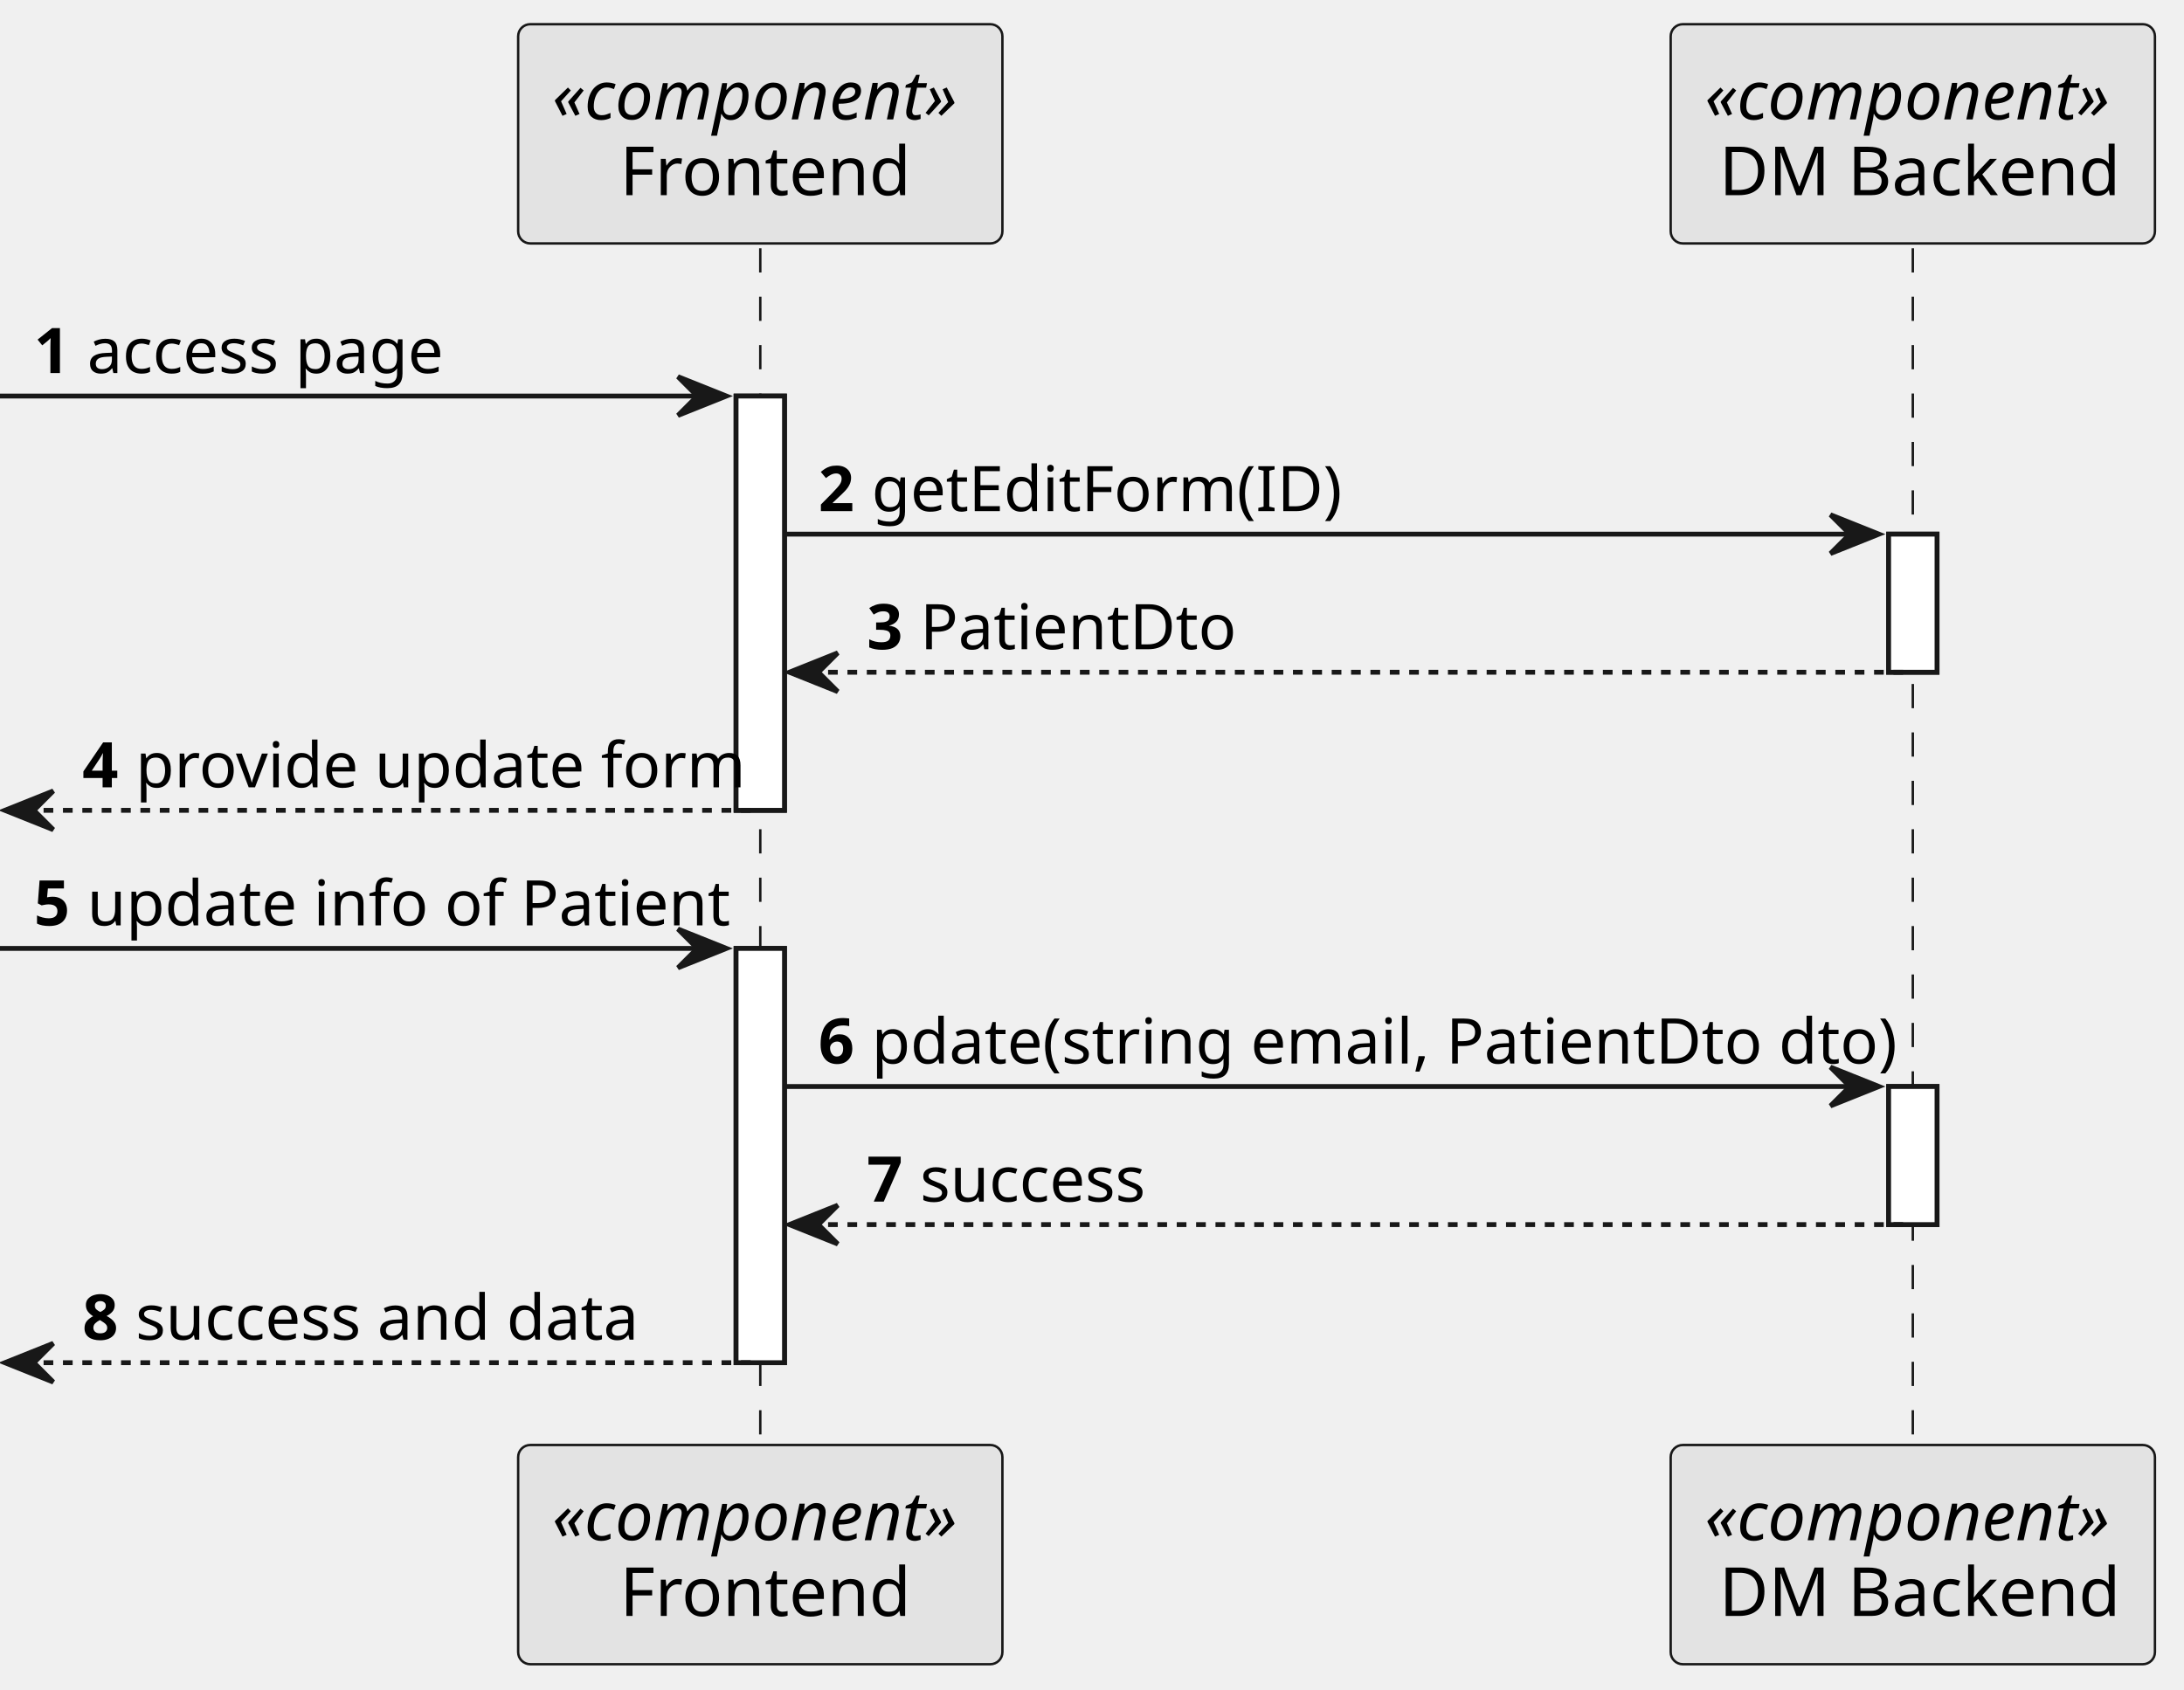
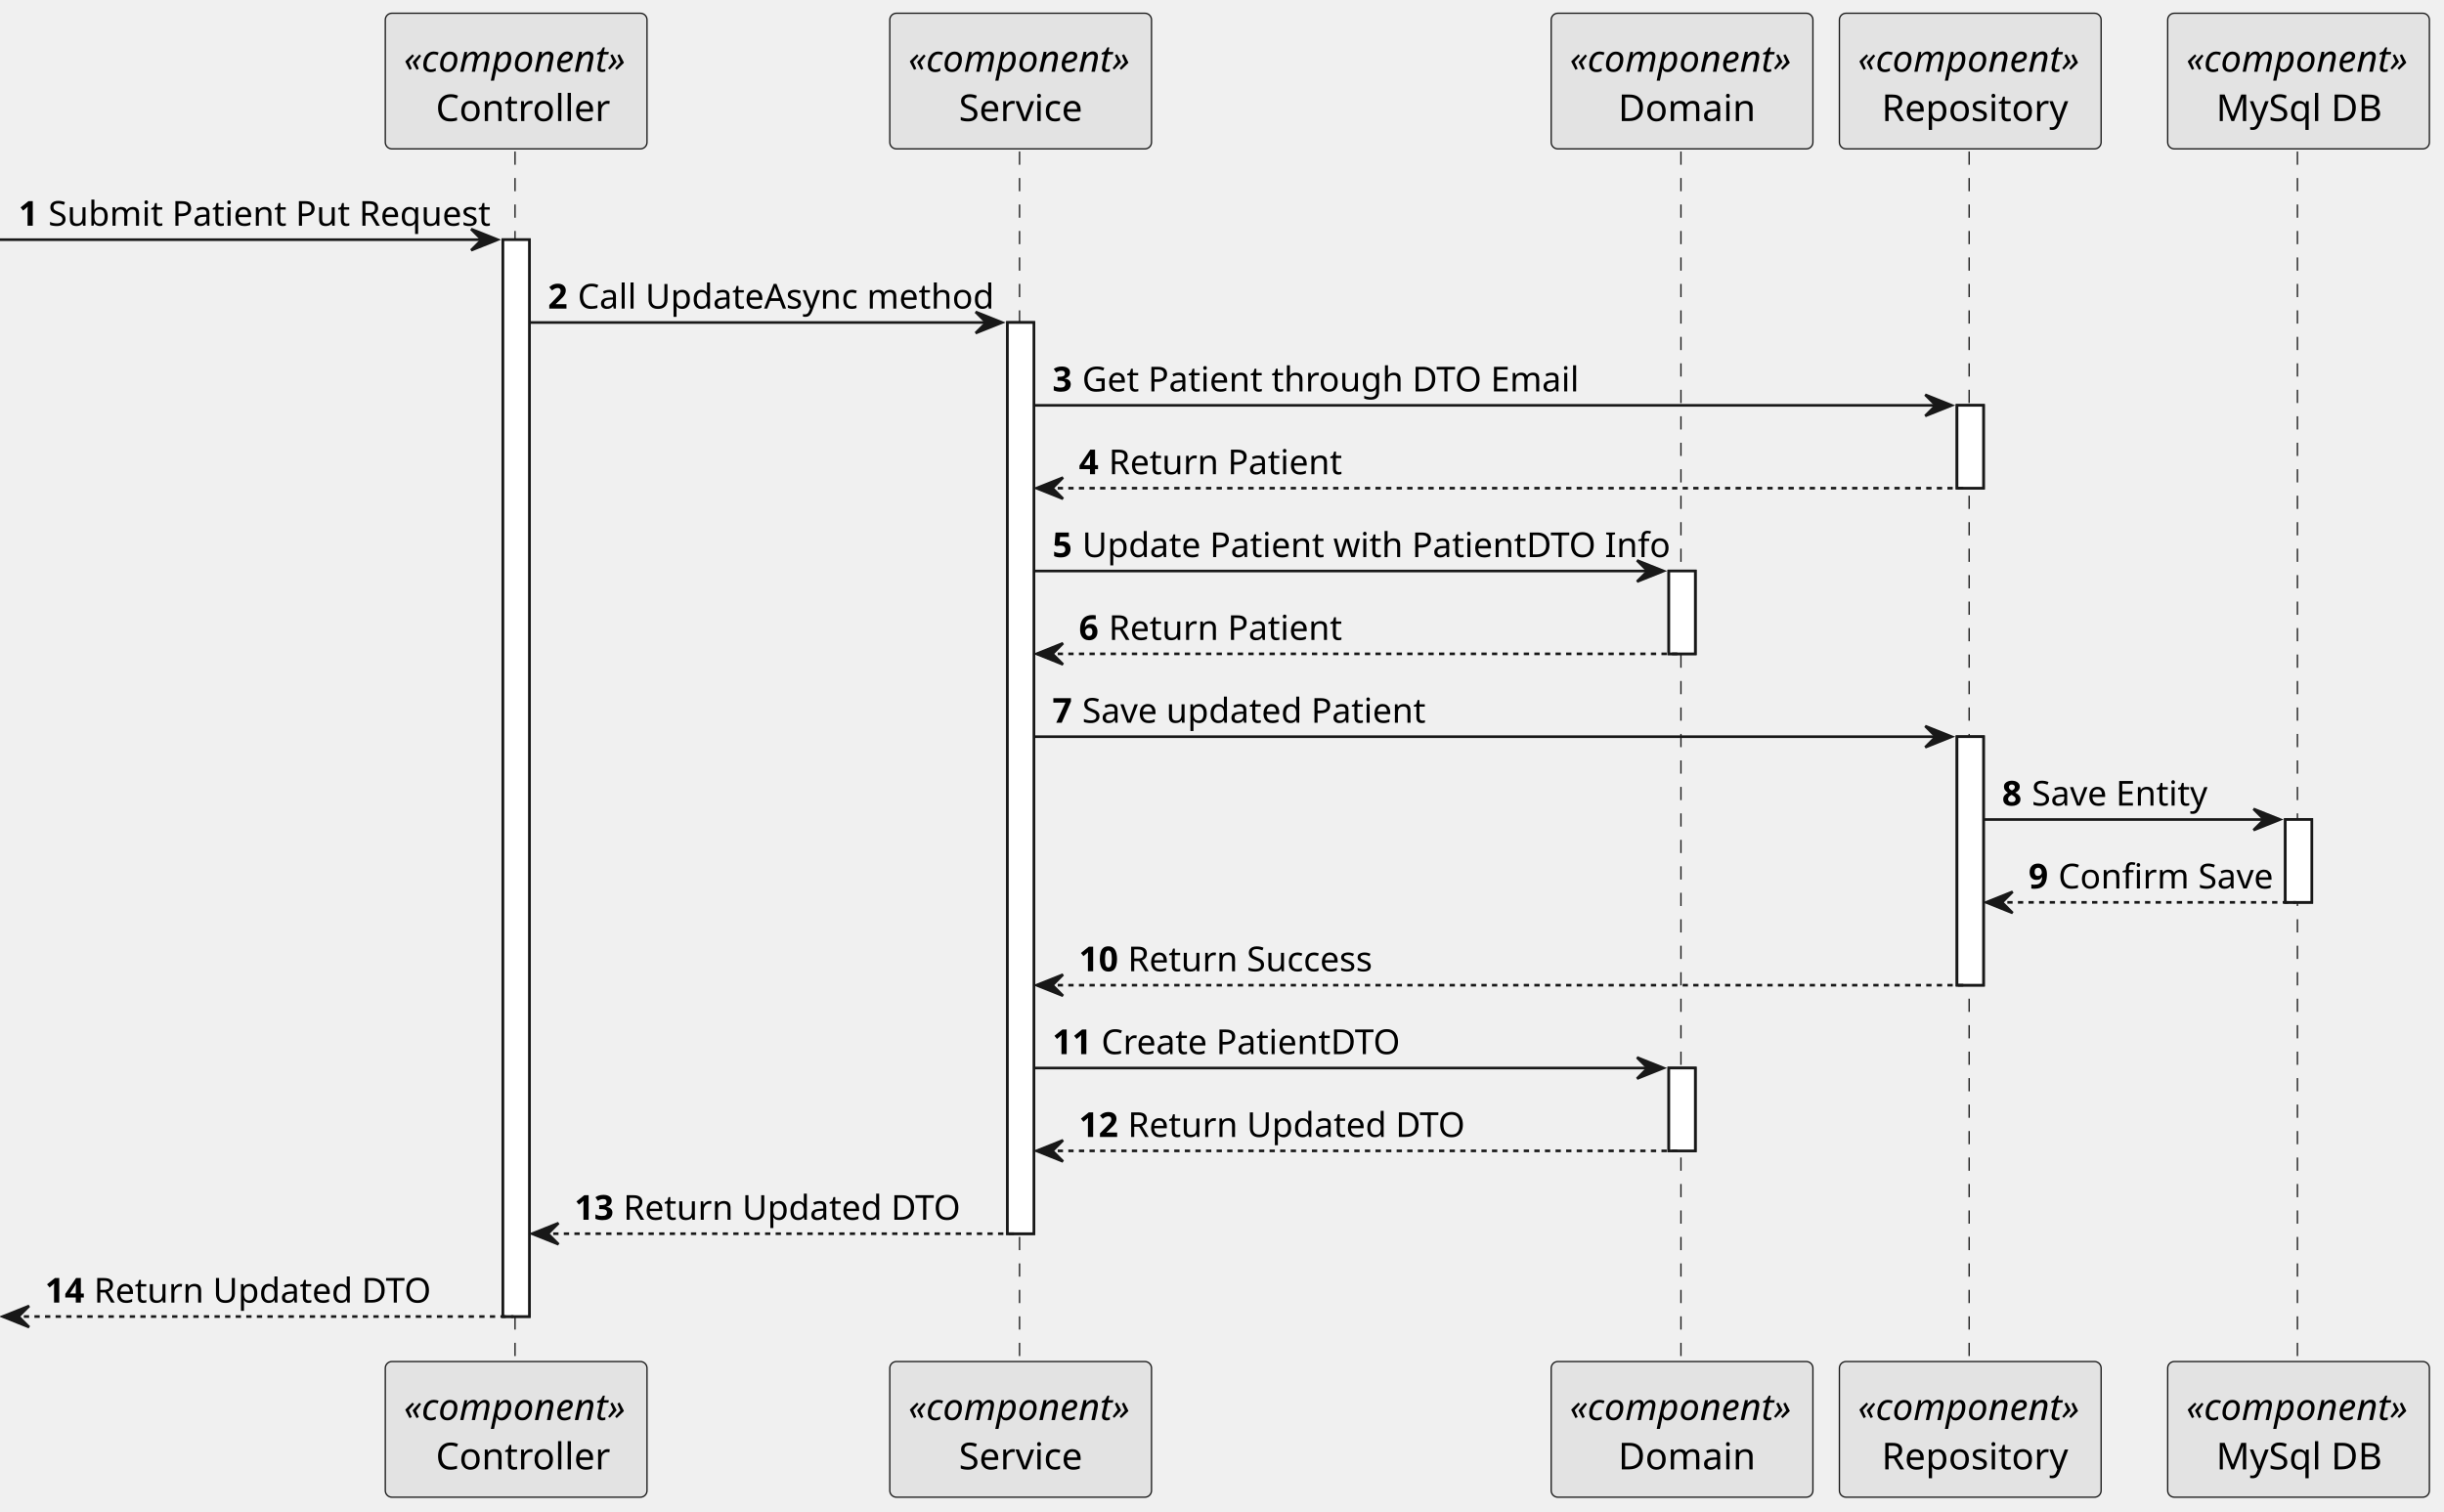
- <svg xmlns="http://www.w3.org/2000/svg" contentStyleType="text/css" height="349px" preserveAspectRatio="none" style="width:451px;height:349px;background:#FFFFFF;" version="1.1" viewBox="0 0 451 349" width="451px" zoomAndPan="magnify">
+ <svg xmlns="http://www.w3.org/2000/svg" contentStyleType="text/css" height="571px" preserveAspectRatio="none" style="width:923px;height:571px;background:#FFFFFF;" version="1.1" viewBox="0 0 923 571" width="923px" zoomAndPan="magnify">
  <defs />
  <g>
-     <rect fill="#FFFFFF" height="85.57" style="stroke:#181818;stroke-width:1.0;" width="10" x="152" y="81.805" />
-     <rect fill="#FFFFFF" height="85.57" style="stroke:#181818;stroke-width:1.0;" width="10" x="152" y="195.898" />
-     <rect fill="#FFFFFF" height="28.523" style="stroke:#181818;stroke-width:1.0;" width="10" x="390" y="110.328" />
-     <rect fill="#FFFFFF" height="28.523" style="stroke:#181818;stroke-width:1.0;" width="10" x="390" y="224.422" />
-     <line style="stroke:#181818;stroke-width:0.5;stroke-dasharray:5.0,5.0;" x1="157" x2="157" y1="51.281" y2="299.469" />
-     <line style="stroke:#181818;stroke-width:0.5;stroke-dasharray:5.0,5.0;" x1="395" x2="395" y1="51.281" y2="299.469" />
-     <rect fill="#E3E3E3" height="45.281" rx="2.5" ry="2.5" style="stroke:#181818;stroke-width:0.5;" width="100" x="107" y="5" />
-     <text fill="#000000" font-family="sans-serif" font-size="14" font-style="italic" lengthAdjust="spacing" textLength="86" x="114" y="24.674">«component»</text>
-     <text fill="#000000" font-family="sans-serif" font-size="14" lengthAdjust="spacing" textLength="58" x="128" y="40.315">Frontend</text>
-     <rect fill="#E3E3E3" height="45.281" rx="2.5" ry="2.5" style="stroke:#181818;stroke-width:0.5;" width="100" x="107" y="298.469" />
-     <text fill="#000000" font-family="sans-serif" font-size="14" font-style="italic" lengthAdjust="spacing" textLength="86" x="114" y="318.143">«component»</text>
-     <text fill="#000000" font-family="sans-serif" font-size="14" lengthAdjust="spacing" textLength="58" x="128" y="333.783">Frontend</text>
-     <rect fill="#E3E3E3" height="45.281" rx="2.5" ry="2.5" style="stroke:#181818;stroke-width:0.5;" width="100" x="345" y="5" />
-     <text fill="#000000" font-family="sans-serif" font-size="14" font-style="italic" lengthAdjust="spacing" textLength="86" x="352" y="24.674">«component»</text>
-     <text fill="#000000" font-family="sans-serif" font-size="14" lengthAdjust="spacing" textLength="80" x="355" y="40.315">DM Backend</text>
-     <rect fill="#E3E3E3" height="45.281" rx="2.5" ry="2.5" style="stroke:#181818;stroke-width:0.5;" width="100" x="345" y="298.469" />
-     <text fill="#000000" font-family="sans-serif" font-size="14" font-style="italic" lengthAdjust="spacing" textLength="86" x="352" y="318.143">«component»</text>
-     <text fill="#000000" font-family="sans-serif" font-size="14" lengthAdjust="spacing" textLength="80" x="355" y="333.783">DM Backend</text>
-     <rect fill="#FFFFFF" height="85.57" style="stroke:#181818;stroke-width:1.0;" width="10" x="152" y="81.805" />
-     <rect fill="#FFFFFF" height="85.57" style="stroke:#181818;stroke-width:1.0;" width="10" x="152" y="195.898" />
-     <rect fill="#FFFFFF" height="28.523" style="stroke:#181818;stroke-width:1.0;" width="10" x="390" y="110.328" />
-     <rect fill="#FFFFFF" height="28.523" style="stroke:#181818;stroke-width:1.0;" width="10" x="390" y="224.422" />
-     <polygon fill="#181818" points="140,77.805,150,81.805,140,85.805,144,81.805" style="stroke:#181818;stroke-width:1.0;" />
-     <line style="stroke:#181818;stroke-width:1.0;" x1="0" x2="146" y1="81.805" y2="81.805" />
-     <text fill="#000000" font-family="sans-serif" font-size="13" font-weight="bold" lengthAdjust="spacing" textLength="7" x="7" y="77.05">1</text>
-     <text fill="#000000" font-family="sans-serif" font-size="13" lengthAdjust="spacing" textLength="74" x="18" y="77.05">access page</text>
-     <polygon fill="#181818" points="378,106.328,388,110.328,378,114.328,382,110.328" style="stroke:#181818;stroke-width:1.0;" />
-     <line style="stroke:#181818;stroke-width:1.0;" x1="162" x2="384" y1="110.328" y2="110.328" />
-     <text fill="#000000" font-family="sans-serif" font-size="13" font-weight="bold" lengthAdjust="spacing" textLength="7" x="169" y="105.573">2</text>
-     <text fill="#000000" font-family="sans-serif" font-size="13" lengthAdjust="spacing" textLength="91" x="180" y="105.573">getEditForm(ID)</text>
-     <polygon fill="#181818" points="173,134.852,163,138.852,173,142.852,169,138.852" style="stroke:#181818;stroke-width:1.0;" />
-     <line style="stroke:#181818;stroke-width:1.0;stroke-dasharray:2.0,2.0;" x1="167" x2="394" y1="138.852" y2="138.852" />
-     <text fill="#000000" font-family="sans-serif" font-size="13" font-weight="bold" lengthAdjust="spacing" textLength="7" x="179" y="134.097">3</text>
-     <text fill="#000000" font-family="sans-serif" font-size="13" lengthAdjust="spacing" textLength="61" x="190" y="134.097">PatientDto</text>
-     <polygon fill="#181818" points="11,163.375,1,167.375,11,171.375,7,167.375" style="stroke:#181818;stroke-width:1.0;" />
-     <line style="stroke:#181818;stroke-width:1.0;stroke-dasharray:2.0,2.0;" x1="5" x2="156" y1="167.375" y2="167.375" />
-     <text fill="#000000" font-family="sans-serif" font-size="13" font-weight="bold" lengthAdjust="spacing" textLength="7" x="17" y="162.62">4</text>
-     <text fill="#000000" font-family="sans-serif" font-size="13" lengthAdjust="spacing" textLength="112" x="28" y="162.62">provide update form</text>
-     <polygon fill="#181818" points="140,191.898,150,195.898,140,199.898,144,195.898" style="stroke:#181818;stroke-width:1.0;" />
-     <line style="stroke:#181818;stroke-width:1.0;" x1="0" x2="146" y1="195.898" y2="195.898" />
-     <text fill="#000000" font-family="sans-serif" font-size="13" font-weight="bold" lengthAdjust="spacing" textLength="7" x="7" y="191.144">5</text>
-     <text fill="#000000" font-family="sans-serif" font-size="13" lengthAdjust="spacing" textLength="122" x="18" y="191.144">update info of Patient</text>
-     <polygon fill="#181818" points="378,220.422,388,224.422,378,228.422,382,224.422" style="stroke:#181818;stroke-width:1.0;" />
-     <line style="stroke:#181818;stroke-width:1.0;" x1="162" x2="384" y1="224.422" y2="224.422" />
-     <text fill="#000000" font-family="sans-serif" font-size="13" font-weight="bold" lengthAdjust="spacing" textLength="7" x="169" y="219.667">6</text>
-     <text fill="#000000" font-family="sans-serif" font-size="13" lengthAdjust="spacing" textLength="198" x="180" y="219.667">pdate(string email, PatientDto dto)</text>
-     <polygon fill="#181818" points="173,248.945,163,252.945,173,256.945,169,252.945" style="stroke:#181818;stroke-width:1.0;" />
-     <line style="stroke:#181818;stroke-width:1.0;stroke-dasharray:2.0,2.0;" x1="167" x2="394" y1="252.945" y2="252.945" />
-     <text fill="#000000" font-family="sans-serif" font-size="13" font-weight="bold" lengthAdjust="spacing" textLength="7" x="179" y="248.19">7</text>
-     <text fill="#000000" font-family="sans-serif" font-size="13" lengthAdjust="spacing" textLength="49" x="190" y="248.19">success</text>
-     <polygon fill="#181818" points="11,277.469,1,281.469,11,285.469,7,281.469" style="stroke:#181818;stroke-width:1.0;" />
-     <line style="stroke:#181818;stroke-width:1.0;stroke-dasharray:2.0,2.0;" x1="5" x2="156" y1="281.469" y2="281.469" />
-     <text fill="#000000" font-family="sans-serif" font-size="13" font-weight="bold" lengthAdjust="spacing" textLength="7" x="17" y="276.714">8</text>
-     <text fill="#000000" font-family="sans-serif" font-size="13" lengthAdjust="spacing" textLength="103" x="28" y="276.714">success and data</text>
+     <rect fill="#FFFFFF" height="406.783" style="stroke:#181818;stroke-width:1.0;" width="10" x="189.931" y="90.533" />
+     <rect fill="#FFFFFF" height="344.201" style="stroke:#181818;stroke-width:1.0;" width="10" x="380.46" y="121.824" />
+     <rect fill="#FFFFFF" height="31.291" style="stroke:#181818;stroke-width:1.0;" width="10" x="630.246" y="215.697" />
+     <rect fill="#FFFFFF" height="31.291" style="stroke:#181818;stroke-width:1.0;" width="10" x="630.246" y="403.443" />
+     <rect fill="#FFFFFF" height="31.291" style="stroke:#181818;stroke-width:1.0;" width="10" x="739.086" y="153.115" />
+     <rect fill="#FFFFFF" height="93.873" style="stroke:#181818;stroke-width:1.0;" width="10" x="739.086" y="278.279" />
+     <rect fill="#FFFFFF" height="31.291" style="stroke:#181818;stroke-width:1.0;" width="10" x="863.065" y="309.57" />
+     <line style="stroke:#181818;stroke-width:0.5;stroke-dasharray:5.0,5.0;" x1="194.51" x2="194.51" y1="57.242" y2="515.316" />
+     <line style="stroke:#181818;stroke-width:0.5;stroke-dasharray:5.0,5.0;" x1="385.04" x2="385.04" y1="57.242" y2="515.316" />
+     <line style="stroke:#181818;stroke-width:0.5;stroke-dasharray:5.0,5.0;" x1="634.825" x2="634.825" y1="57.242" y2="515.316" />
+     <line style="stroke:#181818;stroke-width:0.5;stroke-dasharray:5.0,5.0;" x1="743.666" x2="743.666" y1="57.242" y2="515.316" />
+     <line style="stroke:#181818;stroke-width:0.5;stroke-dasharray:5.0,5.0;" x1="867.645" x2="867.645" y1="57.242" y2="515.316" />
+     <rect fill="#E3E3E3" height="51.242" rx="2.5" ry="2.5" style="stroke:#181818;stroke-width:0.5;" width="98.841" x="145.51" y="5" />
+     <text fill="#000000" font-family="sans-serif" font-size="14" font-style="italic" lengthAdjust="spacing" textLength="84.841" x="152.51" y="27.107">«component»</text>
+     <text fill="#000000" font-family="sans-serif" font-size="14" lengthAdjust="spacing" textLength="60.69" x="164.586" y="45.728">Controller</text>
+     <rect fill="#E3E3E3" height="51.242" rx="2.5" ry="2.5" style="stroke:#181818;stroke-width:0.5;" width="98.841" x="145.51" y="514.316" />
+     <text fill="#000000" font-family="sans-serif" font-size="14" font-style="italic" lengthAdjust="spacing" textLength="84.841" x="152.51" y="536.424">«component»</text>
+     <text fill="#000000" font-family="sans-serif" font-size="14" lengthAdjust="spacing" textLength="60.69" x="164.586" y="555.045">Controller</text>
+     <rect fill="#E3E3E3" height="51.242" rx="2.5" ry="2.5" style="stroke:#181818;stroke-width:0.5;" width="98.841" x="336.04" y="5" />
+     <text fill="#000000" font-family="sans-serif" font-size="14" font-style="italic" lengthAdjust="spacing" textLength="84.841" x="343.04" y="27.107">«component»</text>
+     <text fill="#000000" font-family="sans-serif" font-size="14" lengthAdjust="spacing" textLength="46.683" x="362.119" y="45.728">Service</text>
+     <rect fill="#E3E3E3" height="51.242" rx="2.5" ry="2.5" style="stroke:#181818;stroke-width:0.5;" width="98.841" x="336.04" y="514.316" />
+     <text fill="#000000" font-family="sans-serif" font-size="14" font-style="italic" lengthAdjust="spacing" textLength="84.841" x="343.04" y="536.424">«component»</text>
+     <text fill="#000000" font-family="sans-serif" font-size="14" lengthAdjust="spacing" textLength="46.683" x="362.119" y="555.045">Service</text>
+     <rect fill="#E3E3E3" height="51.242" rx="2.5" ry="2.5" style="stroke:#181818;stroke-width:0.5;" width="98.841" x="585.825" y="5" />
+     <text fill="#000000" font-family="sans-serif" font-size="14" font-style="italic" lengthAdjust="spacing" textLength="84.841" x="592.825" y="27.107">«component»</text>
+     <text fill="#000000" font-family="sans-serif" font-size="14" lengthAdjust="spacing" textLength="48.241" x="611.125" y="45.728">Domain</text>
+     <rect fill="#E3E3E3" height="51.242" rx="2.5" ry="2.5" style="stroke:#181818;stroke-width:0.5;" width="98.841" x="585.825" y="514.316" />
+     <text fill="#000000" font-family="sans-serif" font-size="14" font-style="italic" lengthAdjust="spacing" textLength="84.841" x="592.825" y="536.424">«component»</text>
+     <text fill="#000000" font-family="sans-serif" font-size="14" lengthAdjust="spacing" textLength="48.241" x="611.125" y="555.045">Domain</text>
+     <rect fill="#E3E3E3" height="51.242" rx="2.5" ry="2.5" style="stroke:#181818;stroke-width:0.5;" width="98.841" x="694.666" y="5" />
+     <text fill="#000000" font-family="sans-serif" font-size="14" font-style="italic" lengthAdjust="spacing" textLength="84.841" x="701.666" y="27.107">«component»</text>
+     <text fill="#000000" font-family="sans-serif" font-size="14" lengthAdjust="spacing" textLength="66.917" x="710.628" y="45.728">Repository</text>
+     <rect fill="#E3E3E3" height="51.242" rx="2.5" ry="2.5" style="stroke:#181818;stroke-width:0.5;" width="98.841" x="694.666" y="514.316" />
+     <text fill="#000000" font-family="sans-serif" font-size="14" font-style="italic" lengthAdjust="spacing" textLength="84.841" x="701.666" y="536.424">«component»</text>
+     <text fill="#000000" font-family="sans-serif" font-size="14" lengthAdjust="spacing" textLength="66.917" x="710.628" y="555.045">Repository</text>
+     <rect fill="#E3E3E3" height="51.242" rx="2.5" ry="2.5" style="stroke:#181818;stroke-width:0.5;" width="98.841" x="818.645" y="5" />
+     <text fill="#000000" font-family="sans-serif" font-size="14" font-style="italic" lengthAdjust="spacing" textLength="84.841" x="825.645" y="27.107">«component»</text>
+     <text fill="#000000" font-family="sans-serif" font-size="14" lengthAdjust="spacing" textLength="62.234" x="836.948" y="45.728">MySql DB</text>
+     <rect fill="#E3E3E3" height="51.242" rx="2.5" ry="2.5" style="stroke:#181818;stroke-width:0.5;" width="98.841" x="818.645" y="514.316" />
+     <text fill="#000000" font-family="sans-serif" font-size="14" font-style="italic" lengthAdjust="spacing" textLength="84.841" x="825.645" y="536.424">«component»</text>
+     <text fill="#000000" font-family="sans-serif" font-size="14" lengthAdjust="spacing" textLength="62.234" x="836.948" y="555.045">MySql DB</text>
+     <rect fill="#FFFFFF" height="406.783" style="stroke:#181818;stroke-width:1.0;" width="10" x="189.931" y="90.533" />
+     <rect fill="#FFFFFF" height="344.201" style="stroke:#181818;stroke-width:1.0;" width="10" x="380.46" y="121.824" />
+     <rect fill="#FFFFFF" height="31.291" style="stroke:#181818;stroke-width:1.0;" width="10" x="630.246" y="215.697" />
+     <rect fill="#FFFFFF" height="31.291" style="stroke:#181818;stroke-width:1.0;" width="10" x="630.246" y="403.443" />
+     <rect fill="#FFFFFF" height="31.291" style="stroke:#181818;stroke-width:1.0;" width="10" x="739.086" y="153.115" />
+     <rect fill="#FFFFFF" height="93.873" style="stroke:#181818;stroke-width:1.0;" width="10" x="739.086" y="278.279" />
+     <rect fill="#FFFFFF" height="31.291" style="stroke:#181818;stroke-width:1.0;" width="10" x="863.065" y="309.57" />
+     <polygon fill="#181818" points="177.931,86.533,187.931,90.533,177.931,94.533,181.931,90.533" style="stroke:#181818;stroke-width:1.0;" />
+     <line style="stroke:#181818;stroke-width:1.0;" x1="0" x2="183.931" y1="90.533" y2="90.533" />
+     <text fill="#000000" font-family="sans-serif" font-size="13" font-weight="bold" lengthAdjust="spacing" textLength="7.23" x="7" y="85.27">1</text>
+     <text fill="#000000" font-family="sans-serif" font-size="13" lengthAdjust="spacing" textLength="159.701" x="18.23" y="85.27">Submit Patient Put Request</text>
+     <polygon fill="#181818" points="368.46,117.824,378.46,121.824,368.46,125.824,372.46,121.824" style="stroke:#181818;stroke-width:1.0;" />
+     <line style="stroke:#181818;stroke-width:1.0;" x1="199.931" x2="374.46" y1="121.824" y2="121.824" />
+     <text fill="#000000" font-family="sans-serif" font-size="13" font-weight="bold" lengthAdjust="spacing" textLength="7.23" x="206.931" y="116.561">2</text>
+     <text fill="#000000" font-family="sans-serif" font-size="13" lengthAdjust="spacing" textLength="150.3" x="218.161" y="116.561">Call UpdateAsync method</text>
+     <polygon fill="#181818" points="727.086,149.115,737.086,153.115,727.086,157.115,731.086,153.115" style="stroke:#181818;stroke-width:1.0;" />
+     <line style="stroke:#181818;stroke-width:1.0;" x1="390.46" x2="733.086" y1="153.115" y2="153.115" />
+     <text fill="#000000" font-family="sans-serif" font-size="13" font-weight="bold" lengthAdjust="spacing" textLength="7.23" x="397.46" y="147.852">3</text>
+     <text fill="#000000" font-family="sans-serif" font-size="13" lengthAdjust="spacing" textLength="179.912" x="408.69" y="147.852">Get Patient through DTO Email</text>
+     <polygon fill="#181818" points="401.46,180.406,391.46,184.406,401.46,188.406,397.46,184.406" style="stroke:#181818;stroke-width:1.0;" />
+     <line style="stroke:#181818;stroke-width:1.0;stroke-dasharray:2.0,2.0;" x1="395.46" x2="743.086" y1="184.406" y2="184.406" />
+     <text fill="#000000" font-family="sans-serif" font-size="13" font-weight="bold" lengthAdjust="spacing" textLength="7.23" x="407.46" y="179.144">4</text>
+     <text fill="#000000" font-family="sans-serif" font-size="13" lengthAdjust="spacing" textLength="83.103" x="418.69" y="179.144">Return Patient</text>
+     <polygon fill="#181818" points="618.246,211.697,628.246,215.697,618.246,219.697,622.246,215.697" style="stroke:#181818;stroke-width:1.0;" />
+     <line style="stroke:#181818;stroke-width:1.0;" x1="390.46" x2="624.246" y1="215.697" y2="215.697" />
+     <text fill="#000000" font-family="sans-serif" font-size="13" font-weight="bold" lengthAdjust="spacing" textLength="7.23" x="397.46" y="210.435">5</text>
+     <text fill="#000000" font-family="sans-serif" font-size="13" lengthAdjust="spacing" textLength="209.555" x="408.69" y="210.435">Update Patient with PatientDTO Info</text>
+     <polygon fill="#181818" points="401.46,242.988,391.46,246.988,401.46,250.988,397.46,246.988" style="stroke:#181818;stroke-width:1.0;" />
+     <line style="stroke:#181818;stroke-width:1.0;stroke-dasharray:2.0,2.0;" x1="395.46" x2="634.246" y1="246.988" y2="246.988" />
+     <text fill="#000000" font-family="sans-serif" font-size="13" font-weight="bold" lengthAdjust="spacing" textLength="7.23" x="407.46" y="241.726">6</text>
+     <text fill="#000000" font-family="sans-serif" font-size="13" lengthAdjust="spacing" textLength="83.103" x="418.69" y="241.726">Return Patient</text>
+     <polygon fill="#181818" points="727.086,274.279,737.086,278.279,727.086,282.279,731.086,278.279" style="stroke:#181818;stroke-width:1.0;" />
+     <line style="stroke:#181818;stroke-width:1.0;" x1="390.46" x2="733.086" y1="278.279" y2="278.279" />
+     <text fill="#000000" font-family="sans-serif" font-size="13" font-weight="bold" lengthAdjust="spacing" textLength="7.23" x="397.46" y="273.017">7</text>
+     <text fill="#000000" font-family="sans-serif" font-size="13" lengthAdjust="spacing" textLength="124.319" x="408.69" y="273.017">Save updated Patient</text>
+     <polygon fill="#181818" points="851.065,305.57,861.065,309.57,851.065,313.57,855.065,309.57" style="stroke:#181818;stroke-width:1.0;" />
+     <line style="stroke:#181818;stroke-width:1.0;" x1="749.086" x2="857.065" y1="309.57" y2="309.57" />
+     <text fill="#000000" font-family="sans-serif" font-size="13" font-weight="bold" lengthAdjust="spacing" textLength="7.23" x="756.086" y="304.308">8</text>
+     <text fill="#000000" font-family="sans-serif" font-size="13" lengthAdjust="spacing" textLength="65.755" x="767.316" y="304.308">Save Entity</text>
+     <polygon fill="#181818" points="760.086,336.861,750.086,340.861,760.086,344.861,756.086,340.861" style="stroke:#181818;stroke-width:1.0;" />
+     <line style="stroke:#181818;stroke-width:1.0;stroke-dasharray:2.0,2.0;" x1="754.086" x2="867.065" y1="340.861" y2="340.861" />
+     <text fill="#000000" font-family="sans-serif" font-size="13" font-weight="bold" lengthAdjust="spacing" textLength="7.23" x="766.086" y="335.599">9</text>
+     <text fill="#000000" font-family="sans-serif" font-size="13" lengthAdjust="spacing" textLength="78.749" x="777.316" y="335.599">Confirm Save</text>
+     <polygon fill="#181818" points="401.46,368.152,391.46,372.152,401.46,376.152,397.46,372.152" style="stroke:#181818;stroke-width:1.0;" />
+     <line style="stroke:#181818;stroke-width:1.0;stroke-dasharray:2.0,2.0;" x1="395.46" x2="743.086" y1="372.152" y2="372.152" />
+     <text fill="#000000" font-family="sans-serif" font-size="13" font-weight="bold" lengthAdjust="spacing" textLength="14.46" x="407.46" y="366.89">10</text>
+     <text fill="#000000" font-family="sans-serif" font-size="13" lengthAdjust="spacing" textLength="91.762" x="425.92" y="366.89">Return Success</text>
+     <polygon fill="#181818" points="618.246,399.443,628.246,403.443,618.246,407.443,622.246,403.443" style="stroke:#181818;stroke-width:1.0;" />
+     <line style="stroke:#181818;stroke-width:1.0;" x1="390.46" x2="624.246" y1="403.443" y2="403.443" />
+     <text fill="#000000" font-family="sans-serif" font-size="13" font-weight="bold" lengthAdjust="spacing" textLength="14.46" x="397.46" y="398.181">11</text>
+     <text fill="#000000" font-family="sans-serif" font-size="13" lengthAdjust="spacing" textLength="110.544" x="415.92" y="398.181">Create PatientDTO</text>
+     <polygon fill="#181818" points="401.46,430.734,391.46,434.734,401.46,438.734,397.46,434.734" style="stroke:#181818;stroke-width:1.0;" />
+     <line style="stroke:#181818;stroke-width:1.0;stroke-dasharray:2.0,2.0;" x1="395.46" x2="634.246" y1="434.734" y2="434.734" />
+     <text fill="#000000" font-family="sans-serif" font-size="13" font-weight="bold" lengthAdjust="spacing" textLength="14.46" x="407.46" y="429.472">12</text>
+     <text fill="#000000" font-family="sans-serif" font-size="13" lengthAdjust="spacing" textLength="122.834" x="425.92" y="429.472">Return Updated DTO</text>
+     <polygon fill="#181818" points="210.931,462.025,200.931,466.025,210.931,470.025,206.931,466.025" style="stroke:#181818;stroke-width:1.0;" />
+     <line style="stroke:#181818;stroke-width:1.0;stroke-dasharray:2.0,2.0;" x1="204.931" x2="384.46" y1="466.025" y2="466.025" />
+     <text fill="#000000" font-family="sans-serif" font-size="13" font-weight="bold" lengthAdjust="spacing" textLength="14.46" x="216.931" y="460.763">13</text>
+     <text fill="#000000" font-family="sans-serif" font-size="13" lengthAdjust="spacing" textLength="122.834" x="235.391" y="460.763">Return Updated DTO</text>
+     <polygon fill="#181818" points="11,493.316,1,497.316,11,501.316,7,497.316" style="stroke:#181818;stroke-width:1.0;" />
+     <line style="stroke:#181818;stroke-width:1.0;stroke-dasharray:2.0,2.0;" x1="5" x2="193.931" y1="497.316" y2="497.316" />
+     <text fill="#000000" font-family="sans-serif" font-size="13" font-weight="bold" lengthAdjust="spacing" textLength="14.46" x="17" y="492.054">14</text>
+     <text fill="#000000" font-family="sans-serif" font-size="13" lengthAdjust="spacing" textLength="122.834" x="35.46" y="492.054">Return Updated DTO</text>
  </g>
</svg>
